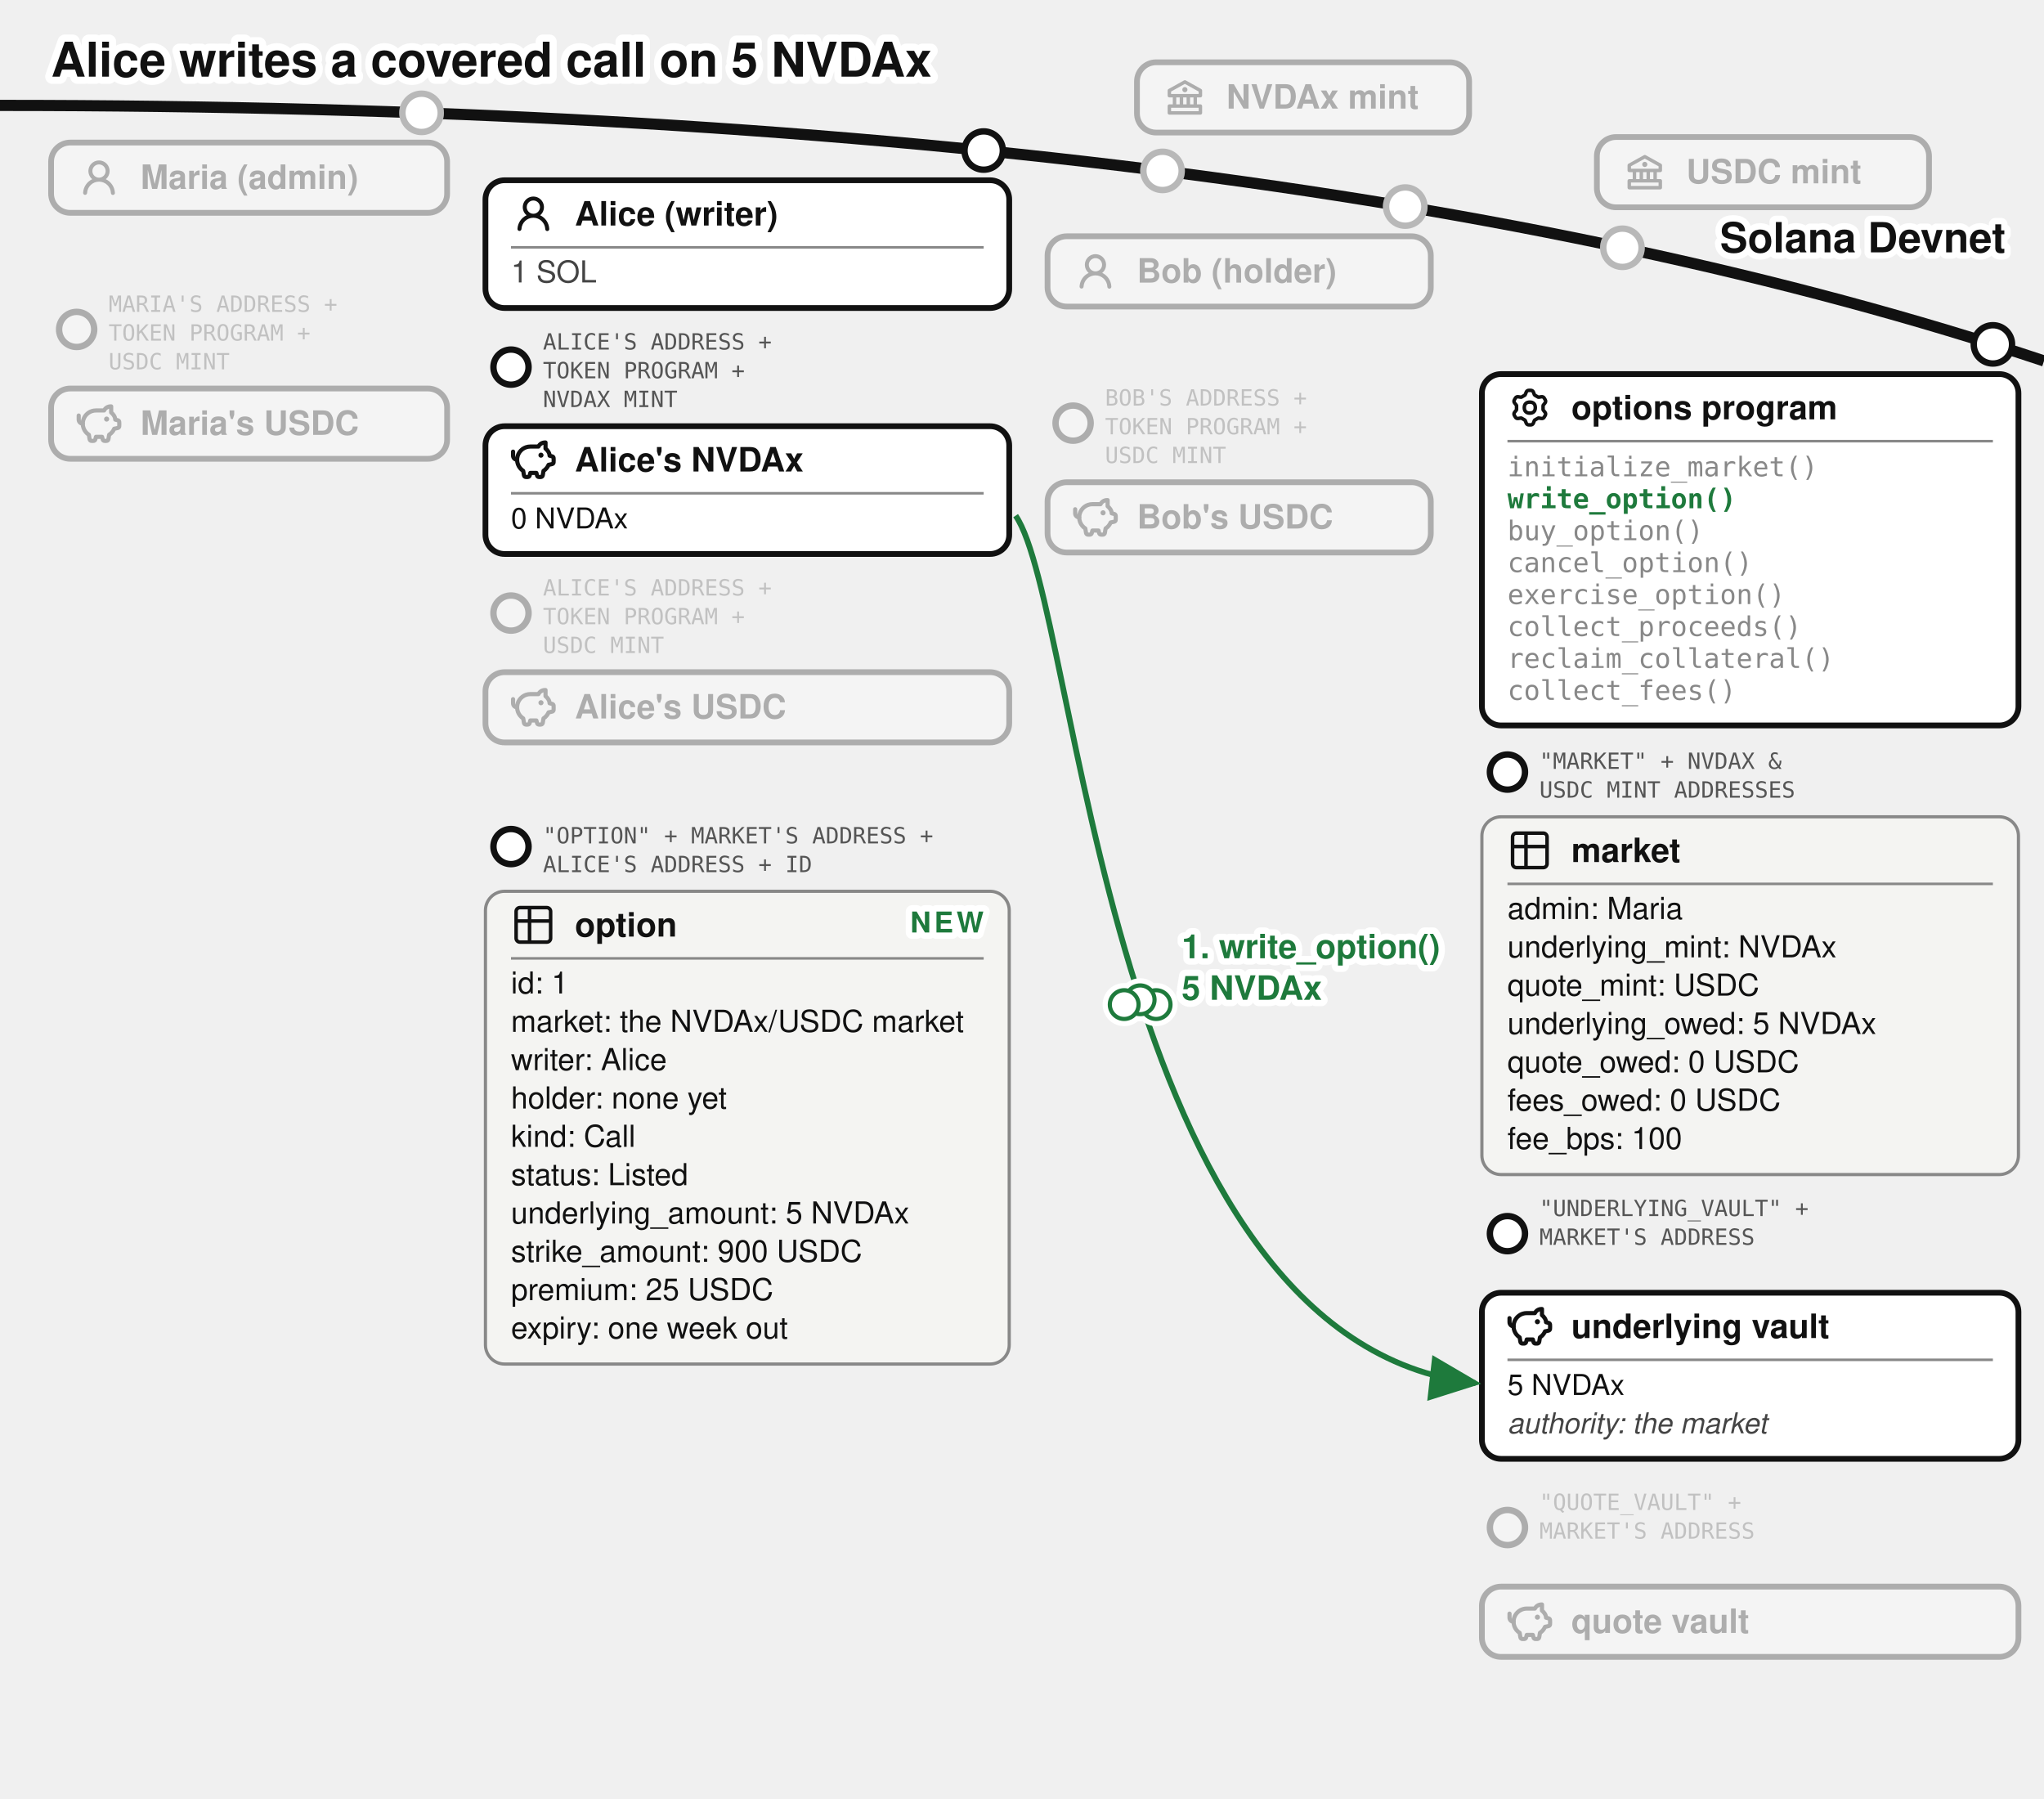
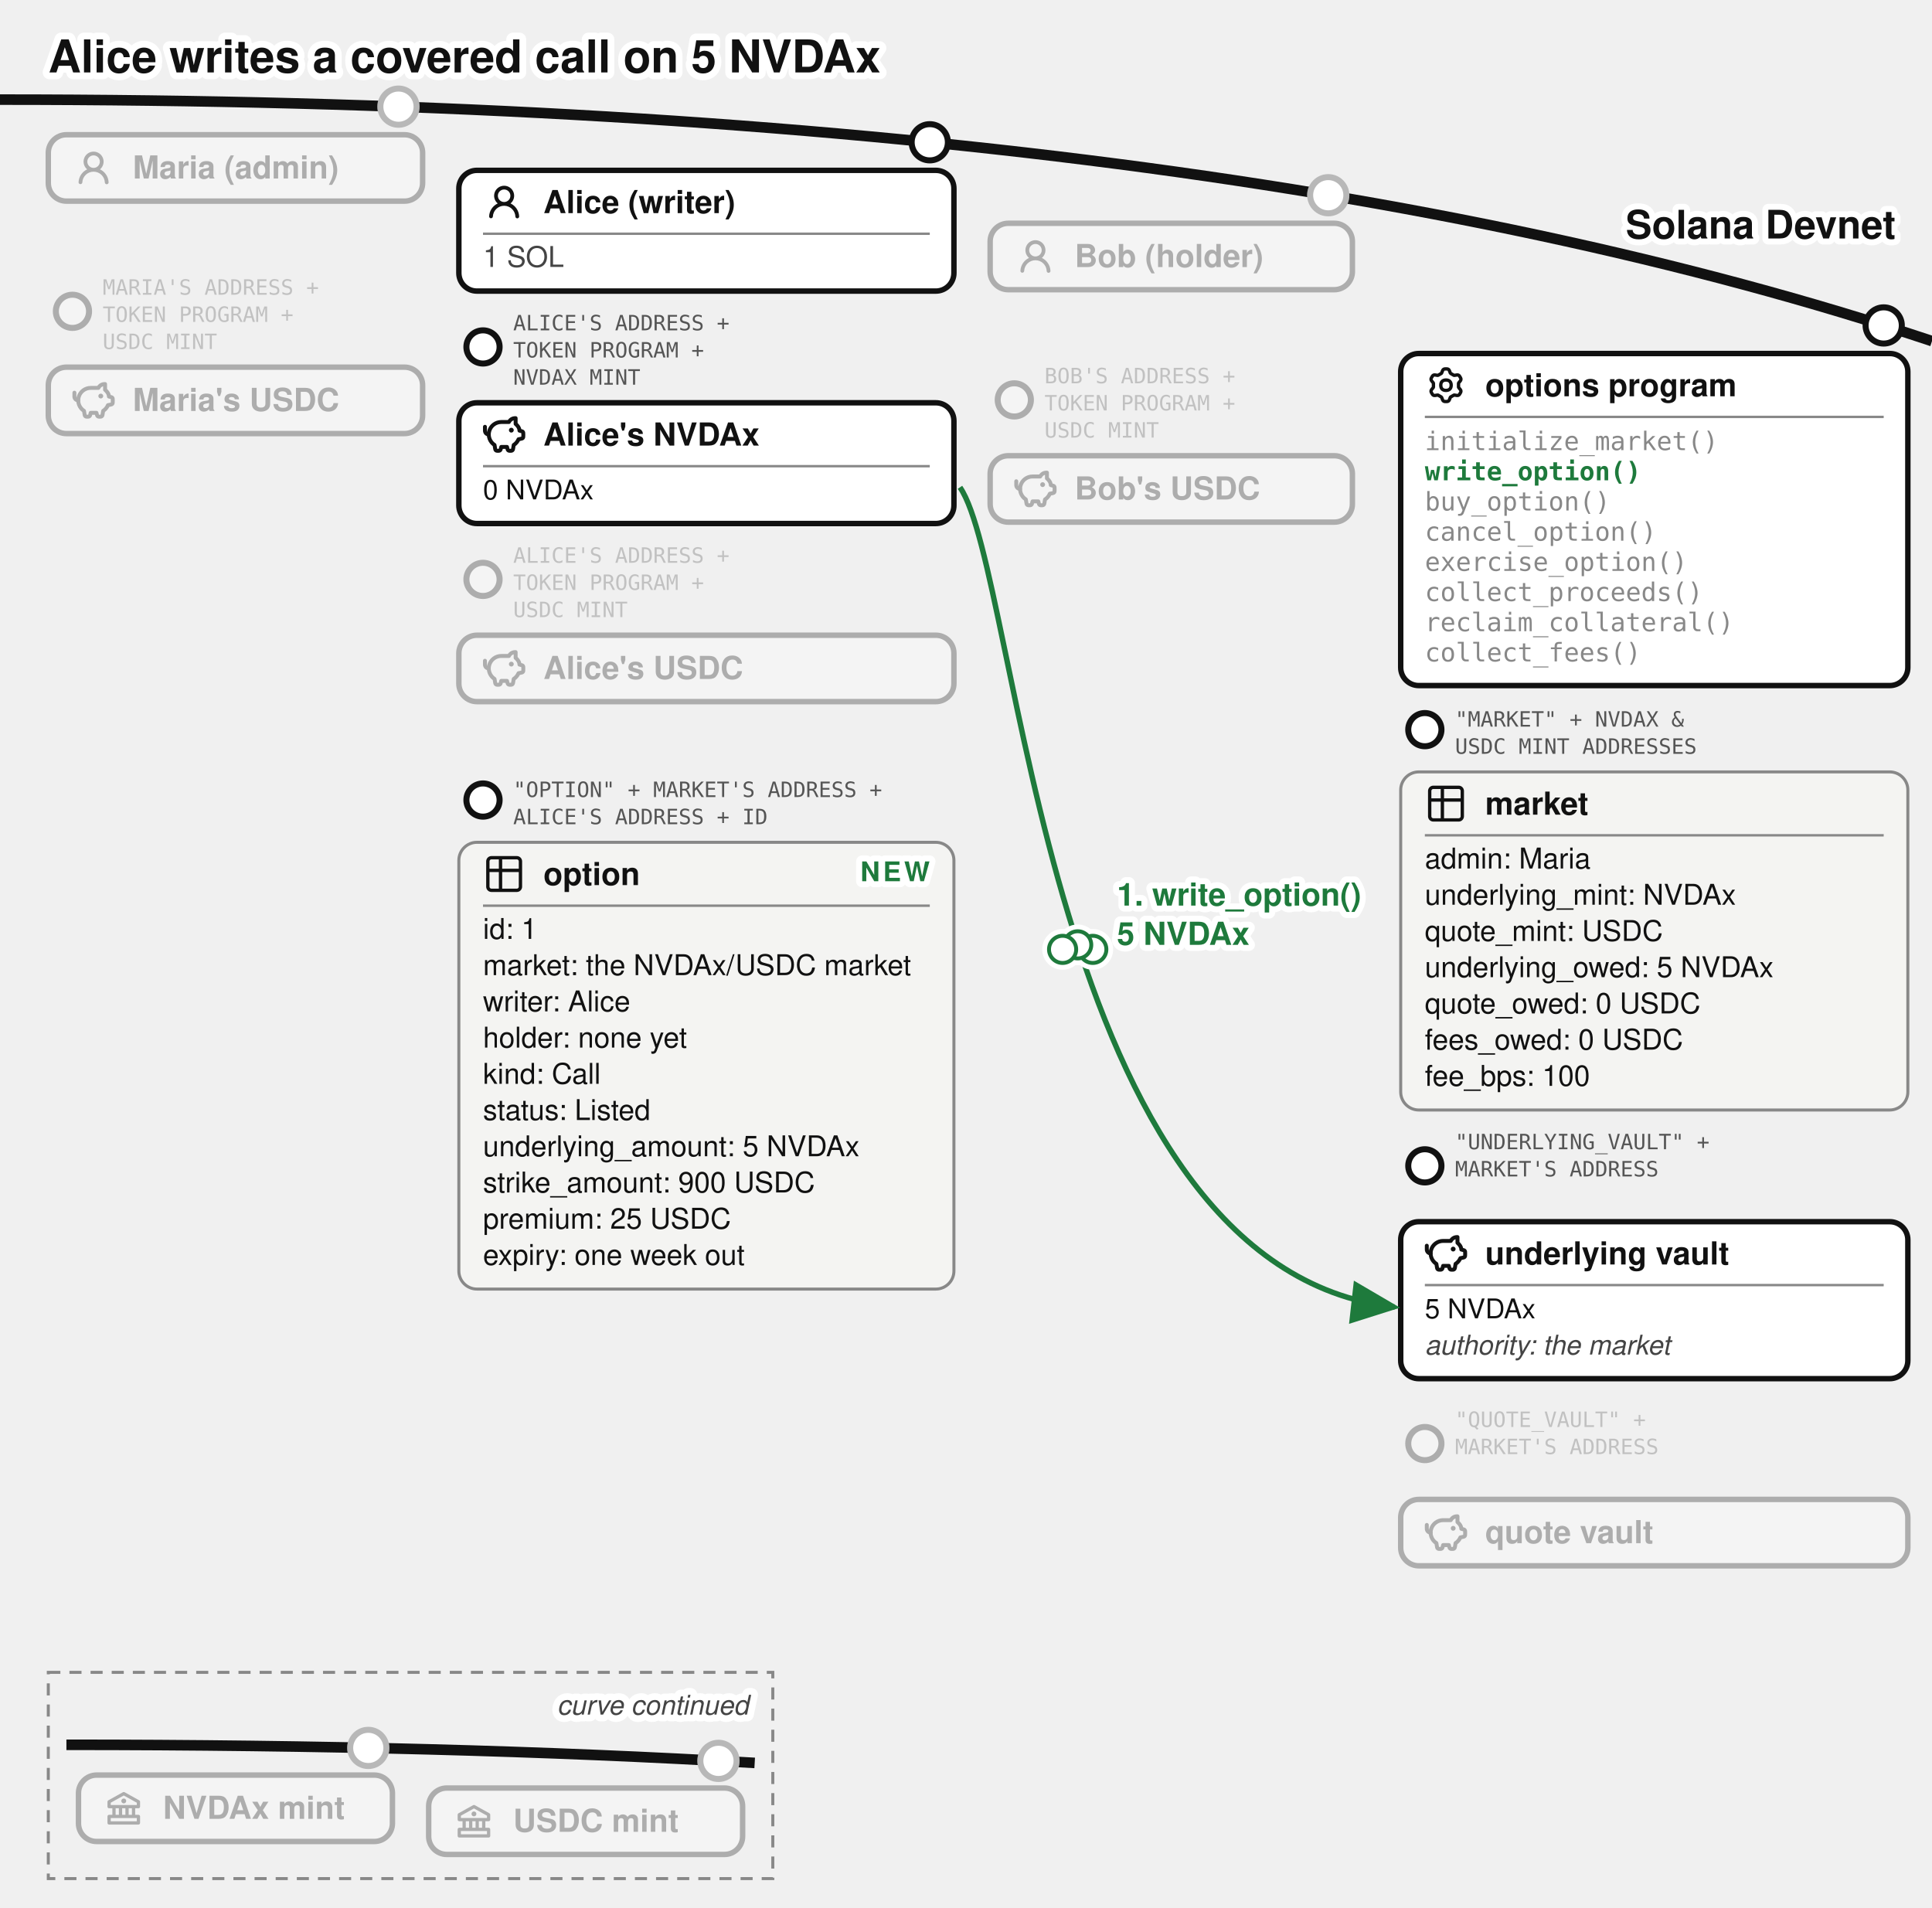
- <svg xmlns="http://www.w3.org/2000/svg" viewBox="0 0 640 563" font-family="'Denim INK', Helvetica, Arial, sans-serif" fill="#111">
+ <svg xmlns="http://www.w3.org/2000/svg" viewBox="0 0 640 632" font-family="'Denim INK', Helvetica, Arial, sans-serif" fill="#111">
  <text stroke="#fff" stroke-width="4.5" paint-order="stroke" stroke-linejoin="round" x="16" y="24" font-size="15" font-weight="bold">Alice writes a covered call on 5 NVDAx</text>
  <defs>
    <marker id="opt-arr" markerWidth="9" markerHeight="8" refX="8" refY="4" orient="auto">
      <path d="M0,0 L9,4 L0,8 z" fill="#1e7a3c" />
    </marker>
    <marker id="opt-arrg" markerWidth="9" markerHeight="8" refX="8" refY="4" orient="auto">
      <path d="M0,0 L9,4 L0,8 z" fill="#777" />
    </marker>
  </defs>
  <path d="M 0,33 Q 400,33 640,113" fill="none" stroke="#111" stroke-width="3.5" />
  <text stroke="#fff" stroke-width="4" paint-order="stroke" stroke-linejoin="round" x="628" y="79" font-size="13" font-weight="bold" text-anchor="end">Solana Devnet</text>
-   <circle cx="364" cy="53.5" r="7" fill="#fff" />
-   <g opacity="0.3">
-     <circle cx="364" cy="53.5" r="6" fill="#fff" stroke="#111" stroke-width="2" />
-     <rect x="356" y="19.5" width="104" height="22" rx="6" fill="#fff" stroke="#111" stroke-width="1.8" />
-     <g transform="translate(364,23.5)">
-       <g transform="translate(0.52,0.519) scale(0.54)" fill="#111">
-         <path d="m21.49 7.13l-9-5a.99.99 0 0 0-.97 0l-9.01 5C2.19 7.31 2 7.64 2 8v3c0 .55.45 1 1 1h2v4H3c-.55 0-1 .45-1 1v4c0 .55.45 1 1 1h18c.55 0 1-.45 1-1v-4c0-.55-.45-1-1-1h-2v-4h2c.55 0 1-.45 1-1V8a1 1 0 0 0-.51-.87M7 12h2v4H7zm6 0v4h-2v-4zm7 6v2H4v-2zm-3-2h-2v-4h2zm3-6H4V8.59l8-4.44l8 4.44z" />
-         <path d="M12 6a1.5 1.5 0 1 0 0 3a1.5 1.5 0 1 0 0-3" />
-       </g>
-     </g>
-     <text x="384" y="34" font-size="10.5" font-weight="bold">NVDAx mint</text>
-   </g>
-   <circle cx="508" cy="77.57" r="7" fill="#fff" />
-   <g opacity="0.3">
-     <circle cx="508" cy="77.57" r="6" fill="#fff" stroke="#111" stroke-width="2" />
-     <rect x="500" y="42.9" width="104" height="22" rx="6" fill="#fff" stroke="#111" stroke-width="1.8" />
-     <g transform="translate(508,46.9)">
-       <g transform="translate(0.52,0.519) scale(0.54)" fill="#111">
-         <path d="m21.49 7.13l-9-5a.99.99 0 0 0-.97 0l-9.01 5C2.19 7.31 2 7.64 2 8v3c0 .55.45 1 1 1h2v4H3c-.55 0-1 .45-1 1v4c0 .55.45 1 1 1h18c.55 0 1-.45 1-1v-4c0-.55-.45-1-1-1h-2v-4h2c.55 0 1-.45 1-1V8a1 1 0 0 0-.51-.87M7 12h2v4H7zm6 0v4h-2v-4zm7 6v2H4v-2zm-3-2h-2v-4h2zm3-6H4V8.59l8-4.44l8 4.44z" />
-         <path d="M12 6a1.5 1.5 0 1 0 0 3a1.5 1.5 0 1 0 0-3" />
-       </g>
-     </g>
-     <text x="528" y="57.4" font-size="10.5" font-weight="bold">USDC mint</text>
-   </g>
  <circle cx="132" cy="35.33" r="7" fill="#fff" />
  <g opacity="0.3">
    <circle cx="132" cy="35.33" r="6" fill="#fff" stroke="#111" stroke-width="2" />
    <rect x="16" y="44.63" width="124" height="22" rx="6" fill="#fff" stroke="#111" stroke-width="1.8" />
    <g transform="translate(24,48.63)">
      <g transform="translate(0.36,0.767) scale(0.8301)" fill="#111">
        <path d="M10.561 8.073a6 6 0 0 1 3.432 5.142a.75.75 0 1 1-1.498.07a4.5 4.5 0 0 0-8.99 0a.75.75 0 0 1-1.498-.07a6 6 0 0 1 3.431-5.142a3.999 3.999 0 1 1 5.123 0M10.5 5a2.5 2.5 0 1 0-5 0a2.5 2.5 0 0 0 5 0" />
      </g>
    </g>
    <text x="44" y="59.13" font-size="10.5" font-weight="bold">Maria (admin)</text>
  </g>
  <g opacity="0.3">
    <circle cx="24" cy="103.13" r="5.5" fill="#fff" stroke="#111" stroke-width="2" />
    <text x="34" y="97.63" font-size="7" font-family="'DejaVu Sans Mono', monospace" fill="#555">MARIA'S ADDRESS +</text>
    <text x="34" y="106.63" font-size="7" font-family="'DejaVu Sans Mono', monospace" fill="#555">TOKEN PROGRAM +</text>
    <text x="34" y="115.63" font-size="7" font-family="'DejaVu Sans Mono', monospace" fill="#555">USDC MINT</text>
    <rect x="16" y="121.63" width="124" height="22" rx="6" fill="#fff" stroke="#111" stroke-width="1.8" />
    <g transform="translate(24,125.63)">
      <g transform="translate(-0.624,-0.624) scale(0.6353)" fill="none" stroke="#111" stroke-linecap="round" stroke-linejoin="round" stroke-width="2.047">
        <path d="M14.5 5.5h-4A6.5 6.5 0 0 0 7 17.478l.288 1.738c.07.423.105.635.202.798a1 1 0 0 0 .49.416c.178.07.392.07.822.07c.397 0 .596 0 .764-.062a1 1 0 0 0 .479-.374c.1-.148.15-.34.246-.727l.209-.837h3l.21.837c.096.386.144.58.245.727a1 1 0 0 0 .479.374c.168.062.367.062.764.062c.43 0 .644 0 .821-.07a1 1 0 0 0 .49-.416c.098-.163.133-.375.203-.798L17 17.478a6.5 6.5 0 0 0 2.502-2.978l.89-.178c.77-.154 1.155-.231 1.381-.508c.227-.276.227-.669.227-1.453v-.3c0-.75 0-1.124-.212-1.396c-.212-.27-.575-.362-1.303-.544L20 10c0-1.5-1.167-2.833-2-3.5v-3h-.264c-1.37 0-2.623.774-3.236 2" />
        <path d="M15.875 9.75h-.125m.25 0a.25.25 0 1 1-.5 0a.25.25 0 0 1 .5 0M2 8v2a2 2 0 0 0 2 2" />
      </g>
    </g>
    <text x="44" y="136.13" font-size="10.5" font-weight="bold">Maria's USDC</text>
  </g>
  <g>
    <circle cx="308" cy="47.13" r="6" fill="#fff" stroke="#111" stroke-width="2" />
    <rect x="152" y="56.43" width="164" height="40" rx="6" fill="#fff" stroke="#111" stroke-width="1.8" />
    <g transform="translate(160,59.93)">
      <g transform="translate(0.36,0.767) scale(0.8301)" fill="#111">
        <path d="M10.561 8.073a6 6 0 0 1 3.432 5.142a.75.75 0 1 1-1.498.07a4.5 4.5 0 0 0-8.99 0a.75.75 0 0 1-1.498-.07a6 6 0 0 1 3.431-5.142a3.999 3.999 0 1 1 5.123 0M10.5 5a2.5 2.5 0 1 0-5 0a2.5 2.5 0 0 0 5 0" />
      </g>
    </g>
    <text x="180" y="70.605" font-size="10.5" font-weight="bold">Alice (writer)</text>
    <line x1="160" y1="77.43" x2="308" y2="77.43" stroke="#888" stroke-width="0.8" />
    <text x="160" y="88.43" font-size="9.5" fill="#444">1 SOL</text>
  </g>
  <g>
    <circle cx="160" cy="114.93" r="5.5" fill="#fff" stroke="#111" stroke-width="2" />
    <text x="170" y="109.43" font-size="7" font-family="'DejaVu Sans Mono', monospace" fill="#555">ALICE'S ADDRESS +</text>
    <text x="170" y="118.43" font-size="7" font-family="'DejaVu Sans Mono', monospace" fill="#555">TOKEN PROGRAM +</text>
    <text x="170" y="127.43" font-size="7" font-family="'DejaVu Sans Mono', monospace" fill="#555">NVDAX MINT</text>
    <rect x="152" y="133.43" width="164" height="40" rx="6" fill="#fff" stroke="#111" stroke-width="1.8" />
    <g transform="translate(160,136.93)">
      <g transform="translate(-0.624,-0.624) scale(0.6353)" fill="none" stroke="#111" stroke-linecap="round" stroke-linejoin="round" stroke-width="2.047">
        <path d="M14.5 5.5h-4A6.5 6.5 0 0 0 7 17.478l.288 1.738c.07.423.105.635.202.798a1 1 0 0 0 .49.416c.178.07.392.07.822.07c.397 0 .596 0 .764-.062a1 1 0 0 0 .479-.374c.1-.148.15-.34.246-.727l.209-.837h3l.21.837c.096.386.144.58.245.727a1 1 0 0 0 .479.374c.168.062.367.062.764.062c.43 0 .644 0 .821-.07a1 1 0 0 0 .49-.416c.098-.163.133-.375.203-.798L17 17.478a6.5 6.5 0 0 0 2.502-2.978l.89-.178c.77-.154 1.155-.231 1.381-.508c.227-.276.227-.669.227-1.453v-.3c0-.75 0-1.124-.212-1.396c-.212-.27-.575-.362-1.303-.544L20 10c0-1.5-1.167-2.833-2-3.5v-3h-.264c-1.37 0-2.623.774-3.236 2" />
        <path d="M15.875 9.75h-.125m.25 0a.25.25 0 1 1-.5 0a.25.25 0 0 1 .5 0M2 8v2a2 2 0 0 0 2 2" />
      </g>
    </g>
    <text x="180" y="147.605" font-size="10.5" font-weight="bold">Alice's NVDAx</text>
    <line x1="160" y1="154.43" x2="308" y2="154.43" stroke="#888" stroke-width="0.8" />
    <text x="160" y="165.43" font-size="9">0 NVDAx</text>
  </g>
  <g opacity="0.3">
    <circle cx="160" cy="191.93" r="5.5" fill="#fff" stroke="#111" stroke-width="2" />
    <text x="170" y="186.43" font-size="7" font-family="'DejaVu Sans Mono', monospace" fill="#555">ALICE'S ADDRESS +</text>
    <text x="170" y="195.43" font-size="7" font-family="'DejaVu Sans Mono', monospace" fill="#555">TOKEN PROGRAM +</text>
    <text x="170" y="204.43" font-size="7" font-family="'DejaVu Sans Mono', monospace" fill="#555">USDC MINT</text>
    <rect x="152" y="210.43" width="164" height="22" rx="6" fill="#fff" stroke="#111" stroke-width="1.8" />
    <g transform="translate(160,214.43)">
      <g transform="translate(-0.624,-0.624) scale(0.6353)" fill="none" stroke="#111" stroke-linecap="round" stroke-linejoin="round" stroke-width="2.047">
        <path d="M14.5 5.5h-4A6.5 6.5 0 0 0 7 17.478l.288 1.738c.07.423.105.635.202.798a1 1 0 0 0 .49.416c.178.07.392.07.822.07c.397 0 .596 0 .764-.062a1 1 0 0 0 .479-.374c.1-.148.15-.34.246-.727l.209-.837h3l.21.837c.096.386.144.58.245.727a1 1 0 0 0 .479.374c.168.062.367.062.764.062c.43 0 .644 0 .821-.07a1 1 0 0 0 .49-.416c.098-.163.133-.375.203-.798L17 17.478a6.5 6.5 0 0 0 2.502-2.978l.89-.178c.77-.154 1.155-.231 1.381-.508c.227-.276.227-.669.227-1.453v-.3c0-.75 0-1.124-.212-1.396c-.212-.27-.575-.362-1.303-.544L20 10c0-1.5-1.167-2.833-2-3.5v-3h-.264c-1.37 0-2.623.774-3.236 2" />
        <path d="M15.875 9.75h-.125m.25 0a.25.25 0 1 1-.5 0a.25.25 0 0 1 .5 0M2 8v2a2 2 0 0 0 2 2" />
      </g>
    </g>
    <text x="180" y="224.93" font-size="10.5" font-weight="bold">Alice's USDC</text>
  </g>
  <g>
    <circle cx="160" cy="265.03" r="5.5" fill="#fff" stroke="#111" stroke-width="2" />
    <text x="170" y="264.03" font-size="7" font-family="'DejaVu Sans Mono', monospace" fill="#555">"OPTION" + MARKET'S ADDRESS +</text>
    <text x="170" y="273.03" font-size="7" font-family="'DejaVu Sans Mono', monospace" fill="#555">ALICE'S ADDRESS + ID</text>
    <rect x="152" y="279.03" width="164" height="148" rx="6" fill="#f4f4f2" stroke="#888" />
    <g transform="translate(160,282.53)">
      <g transform="translate(-0.195,-0.195) scale(0.6)" fill="none" stroke="#111" stroke-linecap="round" stroke-linejoin="round" stroke-width="1.843">
        <path d="M3 5a2 2 0 0 1 2-2h14a2 2 0 0 1 2 2v14a2 2 0 0 1-2 2H5a2 2 0 0 1-2-2zm0 5h18M10 3v18" />
      </g>
    </g>
    <text x="180" y="293.205" font-size="10.5" font-weight="bold">option</text>
    <line x1="160" y1="300.03" x2="308" y2="300.03" stroke="#888" stroke-width="0.8" />
    <text x="160" y="311.03" font-size="9.5">id: 1</text>
    <text x="160" y="323.03" font-size="9.5">market: the NVDAx/USDC market</text>
    <text x="160" y="335.03" font-size="9.5">writer: Alice</text>
    <text x="160" y="347.03" font-size="9.5">holder: none yet</text>
    <text x="160" y="359.03" font-size="9.5">kind: Call</text>
    <text x="160" y="371.03" font-size="9.5">status: Listed</text>
    <text x="160" y="383.03" font-size="9.5">underlying_amount: 5 NVDAx</text>
    <text x="160" y="395.03" font-size="9.5">strike_amount: 900 USDC</text>
    <text x="160" y="407.03" font-size="9.5">premium: 25 USDC</text>
    <text x="160" y="419.03" font-size="9.5">expiry: one week out</text>
    <text stroke="#fff" stroke-width="4" paint-order="stroke" stroke-linejoin="round" x="308" y="291.93" font-size="9" font-weight="bold" letter-spacing="1" fill="#1e7a3c" text-anchor="end">NEW</text>
  </g>
  <circle cx="440" cy="64.67" r="7" fill="#fff" />
  <g opacity="0.3">
    <circle cx="440" cy="64.67" r="6" fill="#fff" stroke="#111" stroke-width="2" />
    <rect x="328" y="73.97" width="120" height="22" rx="6" fill="#fff" stroke="#111" stroke-width="1.8" />
    <g transform="translate(336,77.97)">
      <g transform="translate(0.36,0.767) scale(0.8301)" fill="#111">
        <path d="M10.561 8.073a6 6 0 0 1 3.432 5.142a.75.75 0 1 1-1.498.07a4.5 4.5 0 0 0-8.99 0a.75.75 0 0 1-1.498-.07a6 6 0 0 1 3.431-5.142a3.999 3.999 0 1 1 5.123 0M10.5 5a2.5 2.5 0 1 0-5 0a2.5 2.5 0 0 0 5 0" />
      </g>
    </g>
    <text x="356" y="88.47" font-size="10.5" font-weight="bold">Bob (holder)</text>
  </g>
  <g opacity="0.3">
    <circle cx="336" cy="132.47" r="5.5" fill="#fff" stroke="#111" stroke-width="2" />
    <text x="346" y="126.97" font-size="7" font-family="'DejaVu Sans Mono', monospace" fill="#555">BOB'S ADDRESS +</text>
    <text x="346" y="135.97" font-size="7" font-family="'DejaVu Sans Mono', monospace" fill="#555">TOKEN PROGRAM +</text>
    <text x="346" y="144.97" font-size="7" font-family="'DejaVu Sans Mono', monospace" fill="#555">USDC MINT</text>
    <rect x="328" y="150.97" width="120" height="22" rx="6" fill="#fff" stroke="#111" stroke-width="1.8" />
    <g transform="translate(336,154.97)">
      <g transform="translate(-0.624,-0.624) scale(0.6353)" fill="none" stroke="#111" stroke-linecap="round" stroke-linejoin="round" stroke-width="2.047">
        <path d="M14.5 5.5h-4A6.5 6.5 0 0 0 7 17.478l.288 1.738c.07.423.105.635.202.798a1 1 0 0 0 .49.416c.178.07.392.07.822.07c.397 0 .596 0 .764-.062a1 1 0 0 0 .479-.374c.1-.148.15-.34.246-.727l.209-.837h3l.21.837c.096.386.144.58.245.727a1 1 0 0 0 .479.374c.168.062.367.062.764.062c.43 0 .644 0 .821-.07a1 1 0 0 0 .49-.416c.098-.163.133-.375.203-.798L17 17.478a6.5 6.5 0 0 0 2.502-2.978l.89-.178c.77-.154 1.155-.231 1.381-.508c.227-.276.227-.669.227-1.453v-.3c0-.75 0-1.124-.212-1.396c-.212-.27-.575-.362-1.303-.544L20 10c0-1.5-1.167-2.833-2-3.5v-3h-.264c-1.37 0-2.623.774-3.236 2" />
        <path d="M15.875 9.75h-.125m.25 0a.25.25 0 1 1-.5 0a.25.25 0 0 1 .5 0M2 8v2a2 2 0 0 0 2 2" />
      </g>
    </g>
    <text x="356" y="165.47" font-size="10.5" font-weight="bold">Bob's USDC</text>
  </g>
  <g>
    <circle cx="624" cy="107.81" r="6" fill="#fff" stroke="#111" stroke-width="2" />
    <rect x="464" y="117.11" width="168" height="110" rx="6" fill="#fff" stroke="#111" stroke-width="1.8" />
    <g transform="translate(472,120.61)">
      <g transform="translate(0.951,0.952) scale(0.864)" fill="none" stroke="#111" stroke-linecap="round" stroke-linejoin="round" stroke-width="1.28">
        <path d="M11.808 7.727c0 .05.017.1.048.14l.667.84a.96.96 0 0 1 .082 1.08l-.392.676a.96.96 0 0 1-.975.47l-1.063-.16a.23.23 0 0 0-.145.027l-1.26.727a.23.23 0 0 0-.096.112l-.392 1a.96.96 0 0 1-.893.611h-.782a.96.96 0 0 1-.893-.61l-.392-1a.23.23 0 0 0-.096-.113L3.967 10.8a.23.23 0 0 0-.145-.028l-1.063.162a.96.96 0 0 1-.976-.47l-.39-.677a.96.96 0 0 1 .08-1.08l.67-.84a.22.22 0 0 0 .05-.14V6.273c0-.05-.018-.1-.05-.14l-.67-.84a.96.96 0 0 1-.08-1.08l.39-.676a.96.96 0 0 1 .976-.47l1.06.16a.23.23 0 0 0 .145-.027l1.262-.73a.23.23 0 0 0 .096-.113l.394-.996A.96.96 0 0 1 6.61.75h.784a.96.96 0 0 1 .893.61l.392.997q.028.075.096.116l1.26.727a.23.23 0 0 0 .145.028l1.062-.162a.96.96 0 0 1 .976.47l.391.677a.96.96 0 0 1-.081 1.08l-.67.84a.22.22 0 0 0-.049.14v1.454Z" />
        <path d="M7 8.996c1.277 0 1.996-.719 1.996-1.996S8.277 5.004 7 5.004S5.004 5.723 5.004 7S5.723 8.996 7 8.996" />
      </g>
    </g>
    <text x="492" y="131.285" font-size="10.5" font-weight="bold">options program</text>
    <line x1="472" y1="138.11" x2="624" y2="138.11" stroke="#888" stroke-width="0.8" />
    <text x="472" y="149.11" font-size="8.5" font-family="'DejaVu Sans Mono', Menlo, monospace" fill="#888">initialize_market()</text>
    <text x="472" y="159.11" font-size="8.5" font-family="'DejaVu Sans Mono', Menlo, monospace" font-weight="bold" fill="#1e7a3c">write_option()</text>
    <text x="472" y="169.11" font-size="8.5" font-family="'DejaVu Sans Mono', Menlo, monospace" fill="#888">buy_option()</text>
    <text x="472" y="179.11" font-size="8.5" font-family="'DejaVu Sans Mono', Menlo, monospace" fill="#888">cancel_option()</text>
    <text x="472" y="189.11" font-size="8.5" font-family="'DejaVu Sans Mono', Menlo, monospace" fill="#888">exercise_option()</text>
    <text x="472" y="199.11" font-size="8.5" font-family="'DejaVu Sans Mono', Menlo, monospace" fill="#888">collect_proceeds()</text>
    <text x="472" y="209.11" font-size="8.5" font-family="'DejaVu Sans Mono', Menlo, monospace" fill="#888">reclaim_collateral()</text>
    <text x="472" y="219.11" font-size="8.5" font-family="'DejaVu Sans Mono', Menlo, monospace" fill="#888">collect_fees()</text>
  </g>
  <g>
    <circle cx="472" cy="241.71" r="5.5" fill="#fff" stroke="#111" stroke-width="2" />
    <text x="482" y="240.71" font-size="7" font-family="'DejaVu Sans Mono', monospace" fill="#555">"MARKET" + NVDAX &amp;</text>
    <text x="482" y="249.71" font-size="7" font-family="'DejaVu Sans Mono', monospace" fill="#555">USDC MINT ADDRESSES</text>
    <rect x="464" y="255.71" width="168" height="112" rx="6" fill="#f4f4f2" stroke="#888" />
    <g transform="translate(472,259.21)">
      <g transform="translate(-0.195,-0.195) scale(0.6)" fill="none" stroke="#111" stroke-linecap="round" stroke-linejoin="round" stroke-width="1.843">
        <path d="M3 5a2 2 0 0 1 2-2h14a2 2 0 0 1 2 2v14a2 2 0 0 1-2 2H5a2 2 0 0 1-2-2zm0 5h18M10 3v18" />
      </g>
    </g>
    <text x="492" y="269.885" font-size="10.5" font-weight="bold">market</text>
    <line x1="472" y1="276.71" x2="624" y2="276.71" stroke="#888" stroke-width="0.8" />
    <text x="472" y="287.71" font-size="9.5">admin: Maria</text>
    <text x="472" y="299.71" font-size="9.5">underlying_mint: NVDAx</text>
    <text x="472" y="311.71" font-size="9.5">quote_mint: USDC</text>
    <text x="472" y="323.71" font-size="9.5">underlying_owed: 5 NVDAx</text>
    <text x="472" y="335.71" font-size="9.5">quote_owed: 0 USDC</text>
    <text x="472" y="347.71" font-size="9.5">fees_owed: 0 USDC</text>
    <text x="472" y="359.71" font-size="9.5">fee_bps: 100</text>
  </g>
  <g>
    <circle cx="472" cy="386.21" r="5.5" fill="#fff" stroke="#111" stroke-width="2" />
    <text x="482" y="380.71" font-size="7" font-family="'DejaVu Sans Mono', monospace" fill="#555">"UNDERLYING_VAULT" +</text>
    <text x="482" y="389.71" font-size="7" font-family="'DejaVu Sans Mono', monospace" fill="#555">MARKET'S ADDRESS</text>
    <text x="482" y="398.71" font-size="7" font-family="'DejaVu Sans Mono', monospace" fill="#555" />
    <rect x="464" y="404.71" width="168" height="52" rx="6" fill="#fff" stroke="#111" stroke-width="1.8" />
    <g transform="translate(472,408.21)">
      <g transform="translate(-0.624,-0.624) scale(0.6353)" fill="none" stroke="#111" stroke-linecap="round" stroke-linejoin="round" stroke-width="2.047">
        <path d="M14.5 5.5h-4A6.5 6.5 0 0 0 7 17.478l.288 1.738c.07.423.105.635.202.798a1 1 0 0 0 .49.416c.178.07.392.07.822.07c.397 0 .596 0 .764-.062a1 1 0 0 0 .479-.374c.1-.148.15-.34.246-.727l.209-.837h3l.21.837c.096.386.144.58.245.727a1 1 0 0 0 .479.374c.168.062.367.062.764.062c.43 0 .644 0 .821-.07a1 1 0 0 0 .49-.416c.098-.163.133-.375.203-.798L17 17.478a6.5 6.5 0 0 0 2.502-2.978l.89-.178c.77-.154 1.155-.231 1.381-.508c.227-.276.227-.669.227-1.453v-.3c0-.75 0-1.124-.212-1.396c-.212-.27-.575-.362-1.303-.544L20 10c0-1.5-1.167-2.833-2-3.5v-3h-.264c-1.37 0-2.623.774-3.236 2" />
        <path d="M15.875 9.75h-.125m.25 0a.25.25 0 1 1-.5 0a.25.25 0 0 1 .5 0M2 8v2a2 2 0 0 0 2 2" />
      </g>
    </g>
    <text x="492" y="418.885" font-size="10.5" font-weight="bold">underlying vault</text>
    <line x1="472" y1="425.71" x2="624" y2="425.71" stroke="#888" stroke-width="0.8" />
    <text x="472" y="436.71" font-size="9">5 NVDAx</text>
    <text x="472" y="448.71" font-size="9" font-style="italic" fill="#444">authority: the market</text>
  </g>
  <g opacity="0.3">
    <circle cx="472" cy="478.21" r="5.5" fill="#fff" stroke="#111" stroke-width="2" />
    <text x="482" y="472.71" font-size="7" font-family="'DejaVu Sans Mono', monospace" fill="#555">"QUOTE_VAULT" +</text>
    <text x="482" y="481.71" font-size="7" font-family="'DejaVu Sans Mono', monospace" fill="#555">MARKET'S ADDRESS</text>
    <text x="482" y="490.71" font-size="7" font-family="'DejaVu Sans Mono', monospace" fill="#555" />
    <rect x="464" y="496.71" width="168" height="22" rx="6" fill="#fff" stroke="#111" stroke-width="1.8" />
    <g transform="translate(472,500.71)">
      <g transform="translate(-0.624,-0.624) scale(0.6353)" fill="none" stroke="#111" stroke-linecap="round" stroke-linejoin="round" stroke-width="2.047">
        <path d="M14.5 5.5h-4A6.5 6.5 0 0 0 7 17.478l.288 1.738c.07.423.105.635.202.798a1 1 0 0 0 .49.416c.178.07.392.07.822.07c.397 0 .596 0 .764-.062a1 1 0 0 0 .479-.374c.1-.148.15-.34.246-.727l.209-.837h3l.21.837c.096.386.144.58.245.727a1 1 0 0 0 .479.374c.168.062.367.062.764.062c.43 0 .644 0 .821-.07a1 1 0 0 0 .49-.416c.098-.163.133-.375.203-.798L17 17.478a6.5 6.5 0 0 0 2.502-2.978l.89-.178c.77-.154 1.155-.231 1.381-.508c.227-.276.227-.669.227-1.453v-.3c0-.75 0-1.124-.212-1.396c-.212-.27-.575-.362-1.303-.544L20 10c0-1.5-1.167-2.833-2-3.5v-3h-.264c-1.37 0-2.623.774-3.236 2" />
        <path d="M15.875 9.75h-.125m.25 0a.25.25 0 1 1-.5 0a.25.25 0 0 1 .5 0M2 8v2a2 2 0 0 0 2 2" />
      </g>
    </g>
    <text x="492" y="511.21" font-size="10.5" font-weight="bold">quote vault</text>
  </g>
  <path d="M 318,161.43 C 338,190.43 346,420 462,433" fill="none" stroke="#1e7a3c" stroke-width="1.8" marker-end="url(#opt-arr)" />
  <text stroke="#fff" stroke-width="4" paint-order="stroke" stroke-linejoin="round" x="370" y="300" font-size="10.5" font-weight="bold" fill="#1e7a3c" text-anchor="start">1. write_option()</text>
  <text stroke="#fff" stroke-width="4" paint-order="stroke" stroke-linejoin="round" x="370" y="313" font-size="10.5" font-weight="bold" fill="#1e7a3c" text-anchor="start">5 NVDAx</text>
  <g class="coin" transform="translate(357,313)" fill="#fff">
    <g stroke="#fff" stroke-width="4.5">
      <circle cx="5" cy="1.5" r="4.5" />
      <circle cx="0" cy="0" r="4.5" />
      <circle cx="-5" cy="1.5" r="4.5" />
    </g>
    <g stroke="#1e7a3c" stroke-width="1.3">
      <circle cx="5" cy="1.5" r="4.5" />
      <circle cx="0" cy="0" r="4.5" />
      <circle cx="-5" cy="1.5" r="4.5" />
    </g>
  </g>
+   <rect x="16" y="554" width="240.0" height="68.323" fill="none" stroke="#888" stroke-width="1" stroke-dasharray="4 3" />
+   <text stroke="#fff" stroke-width="4.5" paint-order="stroke" stroke-linejoin="round" x="248.0" y="568" font-size="9" fill="#444" font-style="italic" text-anchor="end">curve continued</text>
+   <path d="M 22,578 Q 147.4,578 250.0,584.0" fill="none" stroke="#111" stroke-width="3.5" />
+   <circle cx="122" cy="579.030" r="7" fill="#fff" />
+   <g opacity="0.3">
+     <circle cx="122" cy="579.030" r="6" fill="#fff" stroke="#111" stroke-width="2" />
+   </g>
+   <circle cx="238" cy="583.323" r="7" fill="#fff" />
+   <g opacity="0.3">
+     <circle cx="238" cy="583.323" r="6" fill="#fff" stroke="#111" stroke-width="2" />
+   </g>
+   <g transform="translate(-330,568.530)">
+     <g opacity="0.3">
+       <rect x="356" y="19.5" width="104" height="22" rx="6" fill="#fff" stroke="#111" stroke-width="1.8" />
+       <g transform="translate(364,23.5)">
+         <g transform="translate(0.52,0.519) scale(0.54)" fill="#111">
+           <path d="m21.49 7.13l-9-5a.99.99 0 0 0-.97 0l-9.01 5C2.19 7.31 2 7.64 2 8v3c0 .55.45 1 1 1h2v4H3c-.55 0-1 .45-1 1v4c0 .55.45 1 1 1h18c.55 0 1-.45 1-1v-4c0-.55-.45-1-1-1h-2v-4h2c.55 0 1-.45 1-1V8a1 1 0 0 0-.51-.87M7 12h2v4H7zm6 0v4h-2v-4zm7 6v2H4v-2zm-3-2h-2v-4h2zm3-6H4V8.59l8-4.44l8 4.44z" />
+           <path d="M12 6a1.5 1.5 0 1 0 0 3a1.5 1.5 0 1 0 0-3" />
+         </g>
+       </g>
+       <text x="384" y="34" font-size="10.5" font-weight="bold">NVDAx mint</text>
+     </g>
+   </g>
+   <g transform="translate(-358,549.423)">
+     <g opacity="0.3">
+       <rect x="500" y="42.9" width="104" height="22" rx="6" fill="#fff" stroke="#111" stroke-width="1.8" />
+       <g transform="translate(508,46.9)">
+         <g transform="translate(0.52,0.519) scale(0.54)" fill="#111">
+           <path d="m21.49 7.13l-9-5a.99.99 0 0 0-.97 0l-9.01 5C2.19 7.31 2 7.64 2 8v3c0 .55.45 1 1 1h2v4H3c-.55 0-1 .45-1 1v4c0 .55.45 1 1 1h18c.55 0 1-.45 1-1v-4c0-.55-.45-1-1-1h-2v-4h2c.55 0 1-.45 1-1V8a1 1 0 0 0-.51-.87M7 12h2v4H7zm6 0v4h-2v-4zm7 6v2H4v-2zm-3-2h-2v-4h2zm3-6H4V8.59l8-4.44l8 4.44z" />
+           <path d="M12 6a1.5 1.5 0 1 0 0 3a1.5 1.5 0 1 0 0-3" />
+         </g>
+       </g>
+       <text x="528" y="57.4" font-size="10.5" font-weight="bold">USDC mint</text>
+     </g>
+   </g>
</svg>
